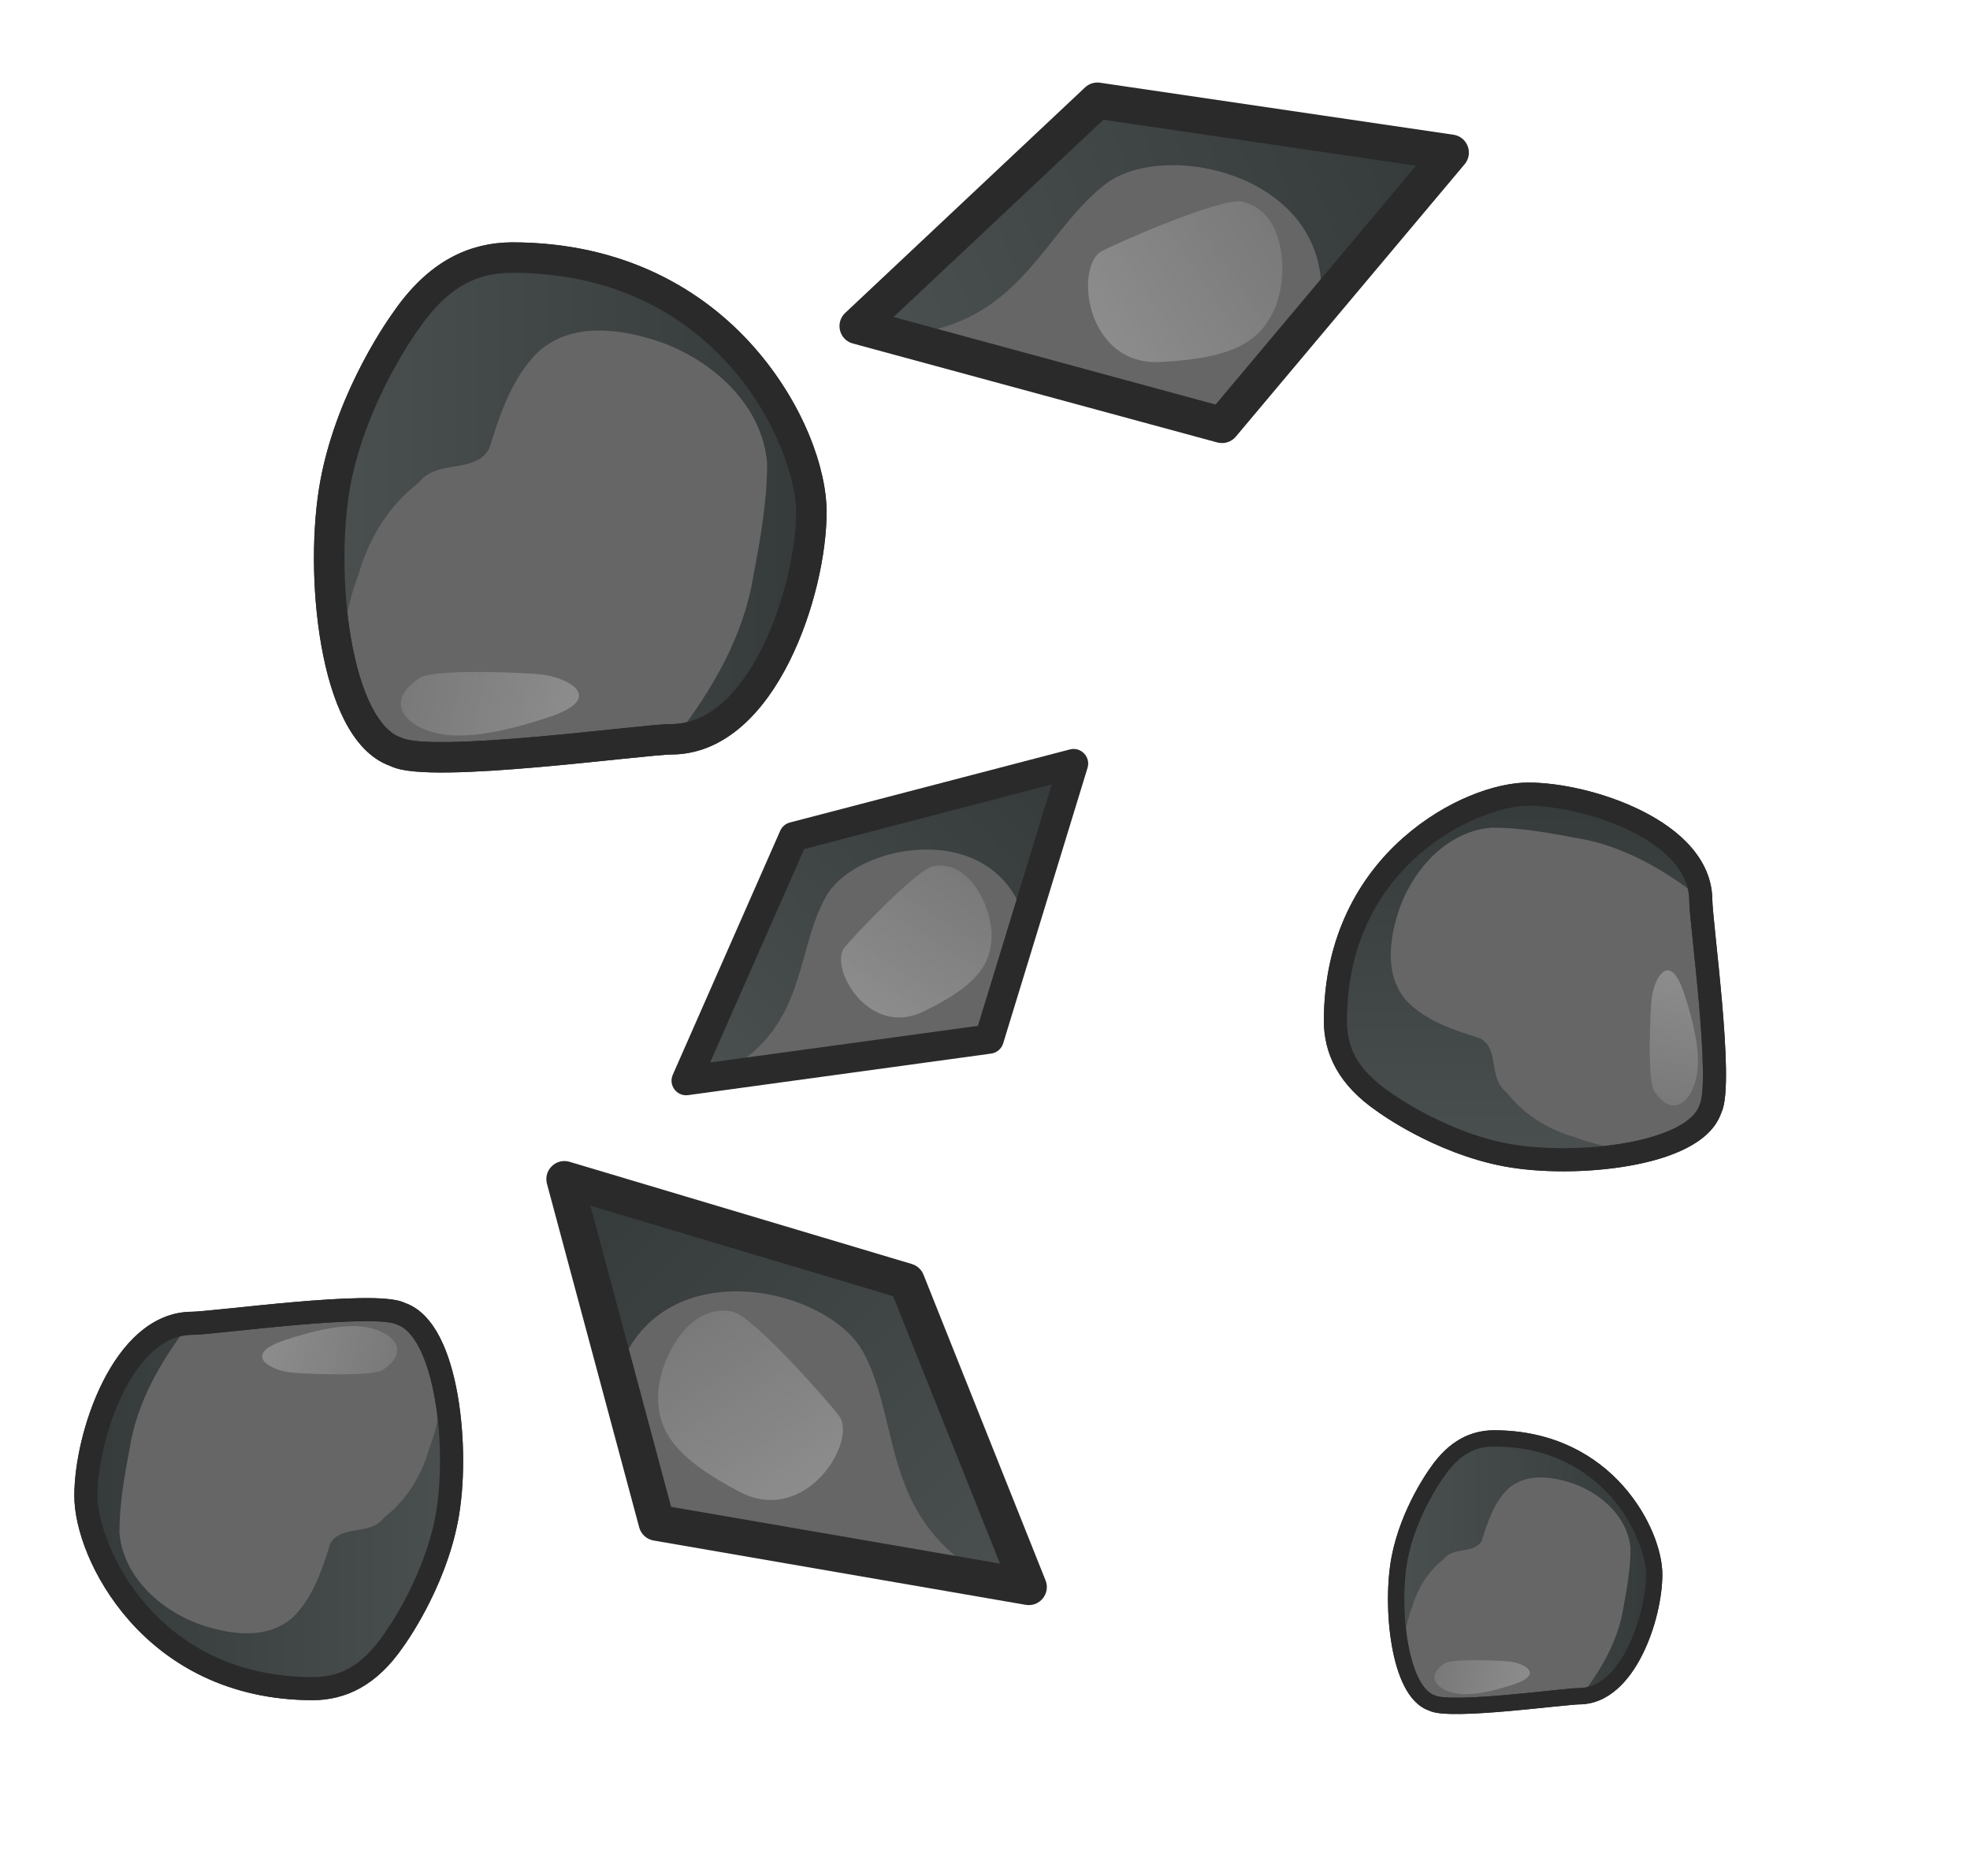
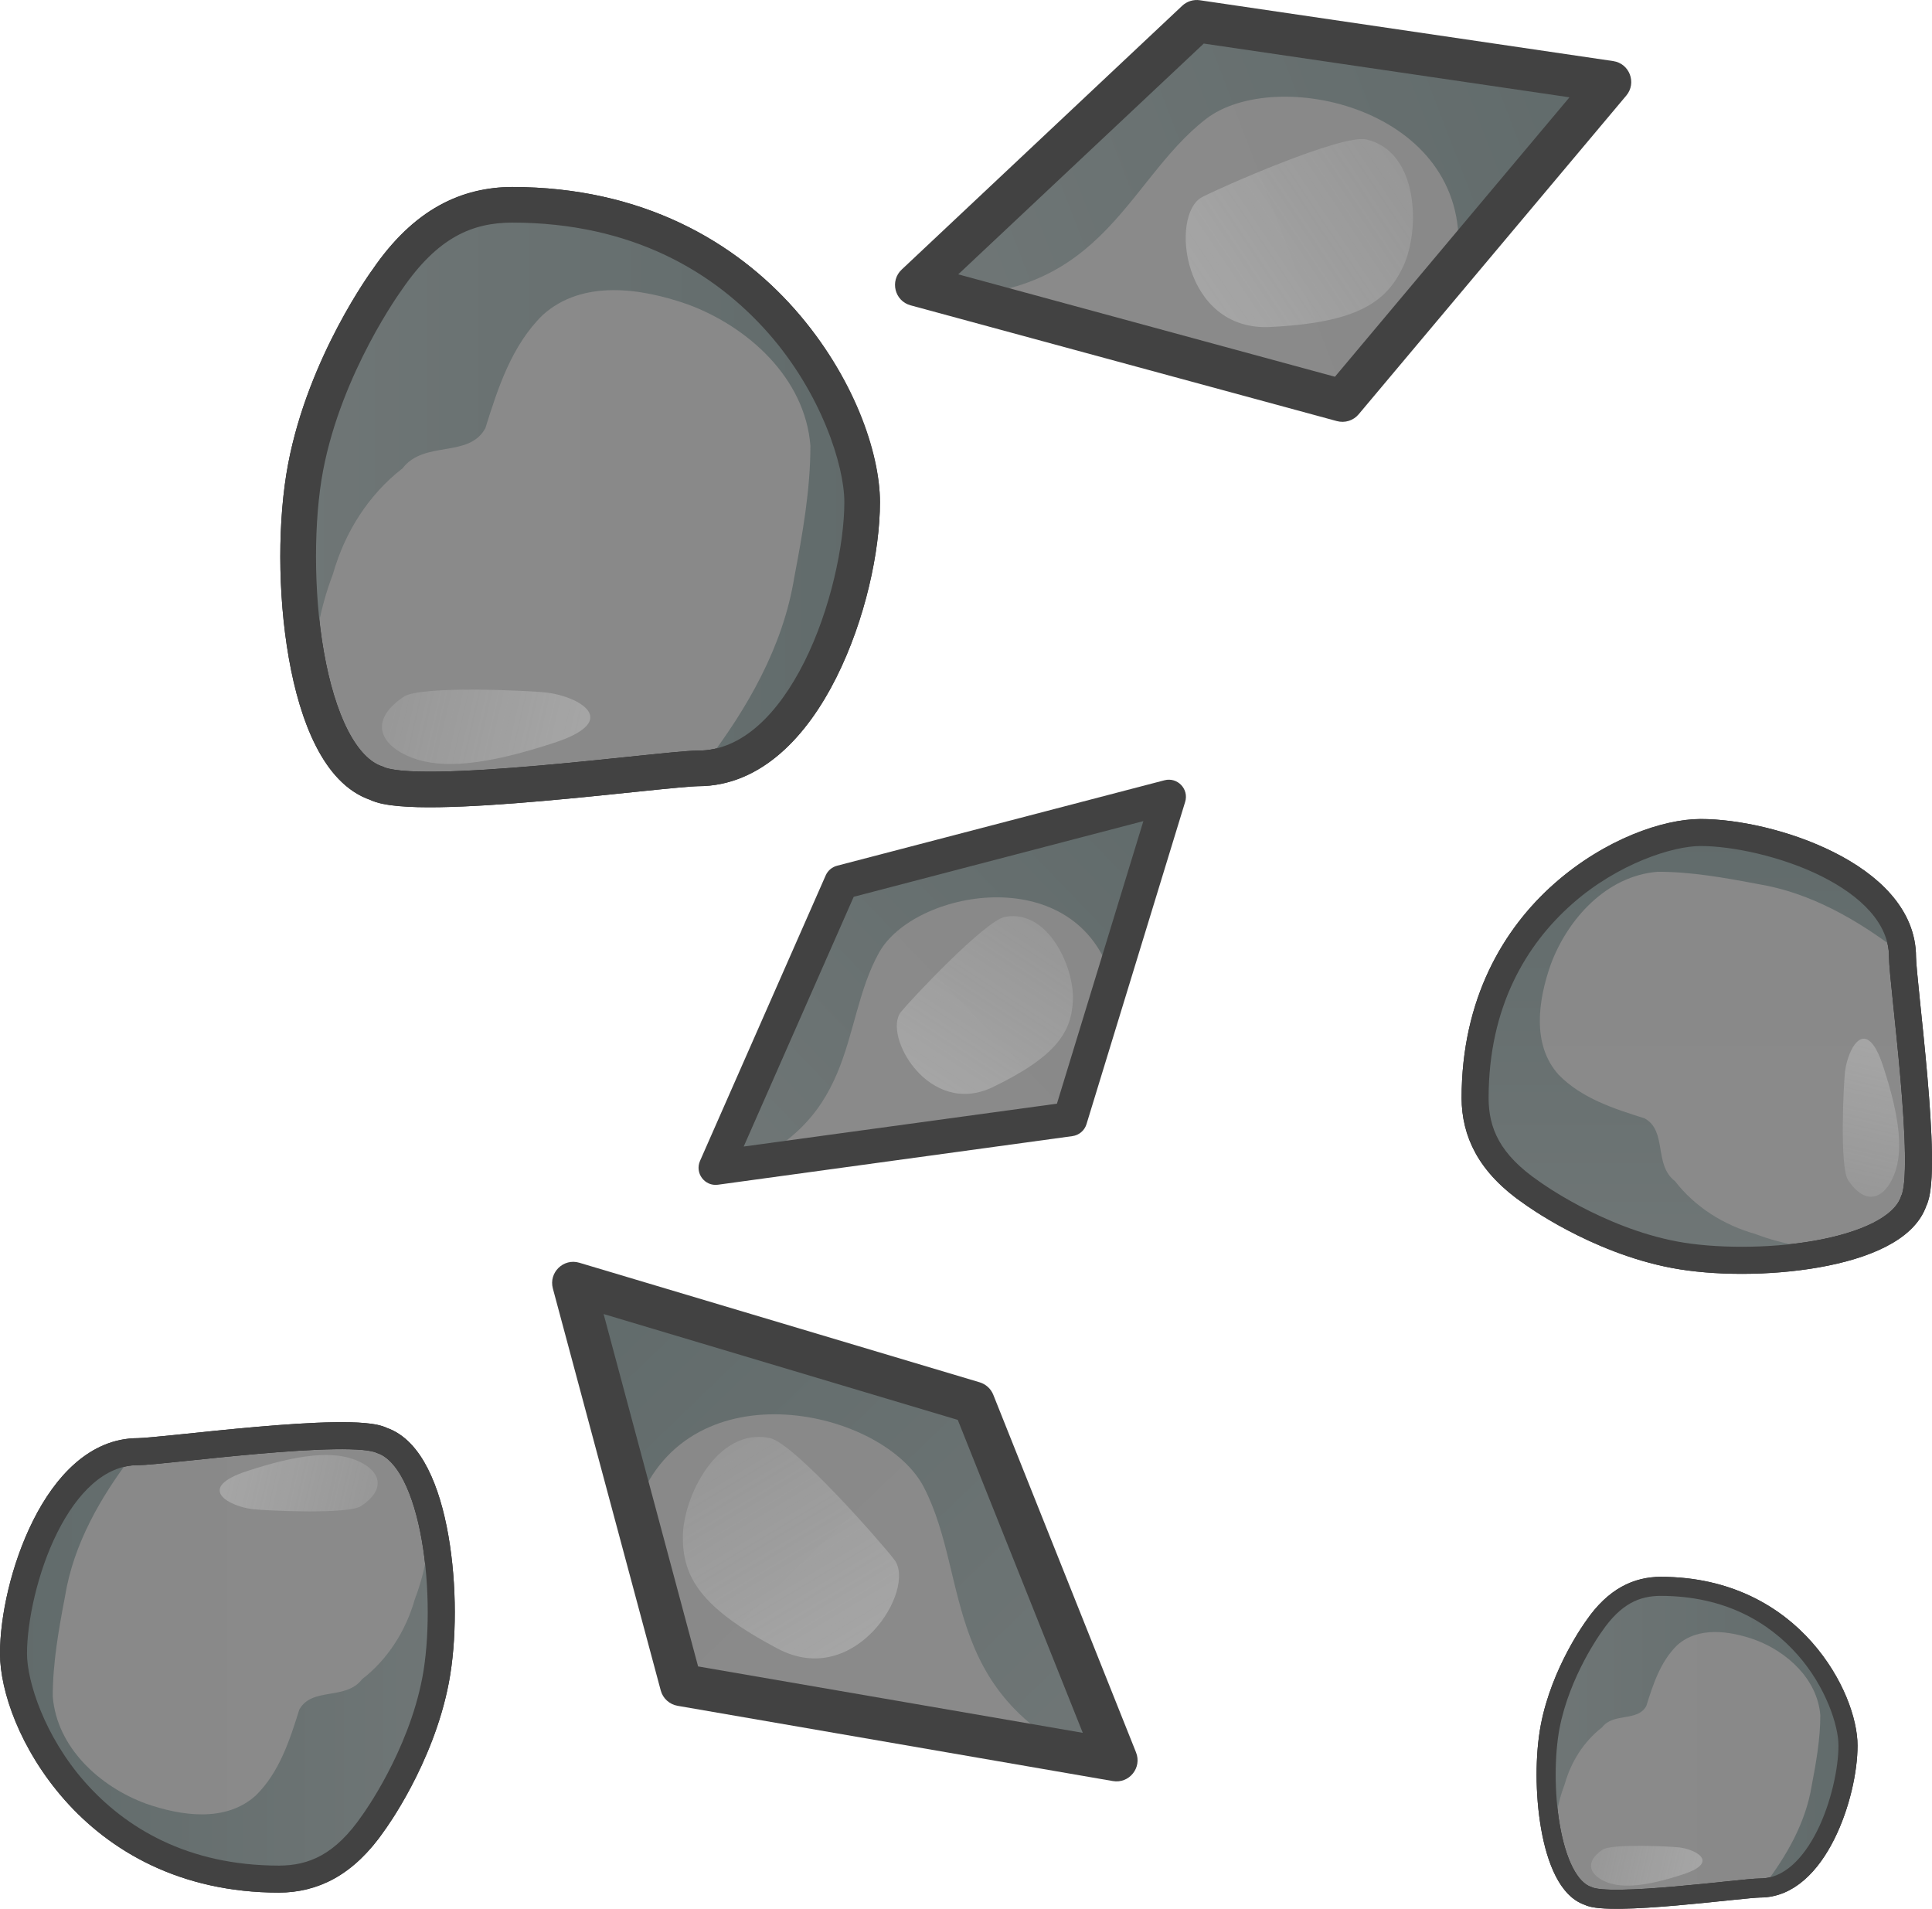
- <svg xmlns="http://www.w3.org/2000/svg" xmlns:xlink="http://www.w3.org/1999/xlink" width="54.505mm" height="51.894mm" viewBox="0 0 54.505 51.894" version="1.1" id="svg5" xml:space="preserve">
+ <svg xmlns="http://www.w3.org/2000/svg" xmlns:xlink="http://www.w3.org/1999/xlink" width="45.698mm" height="45.145mm" viewBox="0 0 45.698 45.145" version="1.1" id="svg5" xml:space="preserve">
  <defs id="defs2">
-     <linearGradient id="linearGradient18">
-       <stop style="stop-color:#666666;stop-opacity:1;" offset="0" id="stop18" />
-       <stop style="stop-color:#666666;stop-opacity:1;" offset="1" id="stop19" />
+     <linearGradient x1="204.989" y1="178.645" x2="275.011" y2="178.645" gradientUnits="userSpaceOnUse" id="linearGradient33">
+       <stop offset="0" stop-color="#666666" id="stop30" style="stop-color:#616b6b;stop-opacity:1;" />
+       <stop offset="1" stop-color="#666666" id="stop31" style="stop-color:#6f7676;stop-opacity:1;" />
+     </linearGradient>
+     <linearGradient id="linearGradient29">
+       <stop style="stop-color:#898989;stop-opacity:1;" offset="0" id="stop28" />
+       <stop style="stop-color:#8a8a8a;stop-opacity:1;" offset="1" id="stop29" />
    </linearGradient>
    <linearGradient x1="246.261" y1="140.441" x2="246.261" y2="210.475" gradientUnits="userSpaceOnUse" id="color-1">
      <stop offset="0" stop-color="#3e3e3e" id="stop1" />
      <stop offset="1" stop-color="#1a1a1a" id="stop2" />
    </linearGradient>
    <linearGradient x1="204.989" y1="178.645" x2="275.011" y2="178.645" gradientUnits="userSpaceOnUse" id="color-2">
      <stop offset="0" stop-color="#666666" id="stop3" style="stop-color:#353a3a;stop-opacity:1;" />
      <stop offset="1" stop-color="#666666" id="stop4" style="stop-color:#4a4f4f;stop-opacity:1;" />
    </linearGradient>
    <linearGradient x1="240.266" y1="148.08" x2="262.532" y2="153.164" gradientUnits="userSpaceOnUse" id="color-3">
      <stop offset="0" stop-color="#e6e6e6" id="stop5" style="stop-color:#e6e6e6;stop-opacity:0.295;" />
      <stop offset="1" stop-color="#e6e6e6" stop-opacity="0" id="stop6" style="stop-color:#e6e6e6;stop-opacity:0.154;" />
    </linearGradient>
    <linearGradient x1="251.67" y1="144.206" x2="251.67" y2="153.439" gradientUnits="userSpaceOnUse" id="color-4">
      <stop offset="0" stop-color="#e6e6e6" id="stop7" style="stop-color:#e6e6e6;stop-opacity:0;" />
      <stop offset="1" stop-color="#e6e6e6" stop-opacity="0" id="stop8" style="stop-color:#e6e6e6;stop-opacity:0;" />
    </linearGradient>
-     <linearGradient xlink:href="#linearGradient18" id="linearGradient19" x1="204.989" y1="177.333" x2="275.011" y2="177.333" gradientUnits="userSpaceOnUse" />
-     <linearGradient xlink:href="#linearGradient18" id="linearGradient4" gradientUnits="userSpaceOnUse" x1="204.989" y1="177.333" x2="275.011" y2="177.333" />
-     <linearGradient xlink:href="#color-2" id="linearGradient5" gradientUnits="userSpaceOnUse" x1="204.989" y1="178.645" x2="275.011" y2="178.645" />
+     <linearGradient xlink:href="#linearGradient29" id="linearGradient4" gradientUnits="userSpaceOnUse" x1="204.989" y1="177.333" x2="275.011" y2="177.333" />
+     <linearGradient xlink:href="#linearGradient33" id="linearGradient5" gradientUnits="userSpaceOnUse" x1="204.989" y1="178.645" x2="275.011" y2="178.645" />
    <linearGradient xlink:href="#color-3" id="linearGradient6" gradientUnits="userSpaceOnUse" x1="240.266" y1="148.08" x2="262.532" y2="153.164" />
-     <linearGradient xlink:href="#linearGradient18" id="linearGradient9" gradientUnits="userSpaceOnUse" x1="204.989" y1="177.333" x2="275.011" y2="177.333" />
-     <linearGradient xlink:href="#color-2" id="linearGradient10" gradientUnits="userSpaceOnUse" x1="204.989" y1="178.645" x2="275.011" y2="178.645" />
+     <linearGradient xlink:href="#linearGradient33" id="linearGradient10" gradientUnits="userSpaceOnUse" x1="204.989" y1="178.645" x2="275.011" y2="178.645" />
    <linearGradient xlink:href="#color-3" id="linearGradient11" gradientUnits="userSpaceOnUse" x1="240.266" y1="148.08" x2="262.532" y2="153.164" />
-     <linearGradient xlink:href="#linearGradient18" id="linearGradient14" gradientUnits="userSpaceOnUse" x1="204.989" y1="177.333" x2="275.011" y2="177.333" />
-     <linearGradient xlink:href="#color-2" id="linearGradient15" gradientUnits="userSpaceOnUse" x1="204.989" y1="178.645" x2="275.011" y2="178.645" />
+     <linearGradient xlink:href="#linearGradient33" id="linearGradient15" gradientUnits="userSpaceOnUse" x1="204.989" y1="178.645" x2="275.011" y2="178.645" />
    <linearGradient xlink:href="#color-3" id="linearGradient16" gradientUnits="userSpaceOnUse" x1="240.266" y1="148.08" x2="262.532" y2="153.164" />
-     <linearGradient xlink:href="#color-3-7" id="linearGradient16-2" gradientUnits="userSpaceOnUse" x1="240.266" y1="148.08" x2="262.532" y2="153.164" gradientTransform="matrix(-0.1302719,0,0,-0.1302719,72.28235,54.91122)" />
+     <linearGradient xlink:href="#color-3" id="linearGradient16-2" gradientUnits="userSpaceOnUse" x1="240.266" y1="148.08" x2="262.532" y2="153.164" gradientTransform="matrix(-0.1302719,0,0,-0.1302719,72.28235,54.91122)" />
    <linearGradient x1="240.266" y1="148.08" x2="262.532" y2="153.164" gradientUnits="userSpaceOnUse" id="color-3-7">
      <stop offset="0" stop-color="#e6e6e6" id="stop5-9" style="stop-color:#e6e6e6;stop-opacity:0.295;" />
      <stop offset="1" stop-color="#e6e6e6" stop-opacity="0" id="stop6-5" style="stop-color:#e6e6e6;stop-opacity:0.154;" />
    </linearGradient>
-     <linearGradient xlink:href="#linearGradient18" id="linearGradient25" x1="34.857" y1="35.465" x2="44.462" y2="35.465" gradientUnits="userSpaceOnUse" />
-     <linearGradient xlink:href="#color-2" id="linearGradient27" x1="35.018" y1="34.846" x2="44.285" y2="34.846" gradientUnits="userSpaceOnUse" />
-     <linearGradient xlink:href="#linearGradient18" id="linearGradient30" gradientUnits="userSpaceOnUse" x1="34.857" y1="35.465" x2="44.462" y2="35.465" />
+     <linearGradient xlink:href="#linearGradient29" id="linearGradient25" x1="34.857" y1="35.465" x2="44.462" y2="35.465" gradientUnits="userSpaceOnUse" />
+     <linearGradient xlink:href="#linearGradient33" id="linearGradient27" x1="35.018" y1="34.846" x2="44.285" y2="34.846" gradientUnits="userSpaceOnUse" />
    <linearGradient xlink:href="#color-3-7" id="linearGradient31" gradientUnits="userSpaceOnUse" gradientTransform="matrix(-0.1302719,0,0,-0.1302719,72.28235,54.91122)" x1="240.266" y1="148.08" x2="262.532" y2="153.164" />
-     <linearGradient xlink:href="#color-2" id="linearGradient32" gradientUnits="userSpaceOnUse" x1="35.018" y1="34.846" x2="44.285" y2="34.846" />
-     <linearGradient xlink:href="#linearGradient18" id="linearGradient35" gradientUnits="userSpaceOnUse" x1="34.857" y1="35.465" x2="44.462" y2="35.465" />
+     <linearGradient xlink:href="#linearGradient33" id="linearGradient32" gradientUnits="userSpaceOnUse" x1="35.018" y1="34.846" x2="44.285" y2="34.846" />
+     <linearGradient xlink:href="#linearGradient29" id="linearGradient35" gradientUnits="userSpaceOnUse" x1="34.857" y1="35.465" x2="44.462" y2="35.465" />
    <linearGradient xlink:href="#color-3-7" id="linearGradient36" gradientUnits="userSpaceOnUse" gradientTransform="matrix(-0.1302719,0,0,-0.1302719,72.28235,54.91122)" x1="240.266" y1="148.08" x2="262.532" y2="153.164" />
-     <linearGradient xlink:href="#color-2" id="linearGradient37" gradientUnits="userSpaceOnUse" x1="35.018" y1="34.846" x2="44.285" y2="34.846" />
+     <linearGradient xlink:href="#linearGradient33" id="linearGradient37" gradientUnits="userSpaceOnUse" x1="35.018" y1="34.846" x2="44.285" y2="34.846" />
+     <linearGradient xlink:href="#linearGradient29" id="linearGradient14" x1="202.779" y1="177.333" x2="277.23" y2="177.333" gradientUnits="userSpaceOnUse" />
+     <linearGradient xlink:href="#linearGradient29" id="linearGradient17" x1="202.779" y1="177.333" x2="277.23" y2="177.333" gradientUnits="userSpaceOnUse" />
+     <linearGradient xlink:href="#linearGradient29" id="linearGradient19" x1="202.779" y1="177.333" x2="277.23" y2="177.333" gradientUnits="userSpaceOnUse" />
+     <linearGradient xlink:href="#linearGradient29" id="linearGradient20" x1="34.857" y1="35.465" x2="44.462" y2="35.465" gradientUnits="userSpaceOnUse" />
+     <linearGradient xlink:href="#linearGradient33" id="linearGradient38" gradientUnits="userSpaceOnUse" x1="204.989" y1="178.645" x2="275.011" y2="178.645" />
+     <linearGradient xlink:href="#color-3" id="linearGradient39" gradientUnits="userSpaceOnUse" x1="240.266" y1="148.08" x2="262.532" y2="153.164" />
  </defs>
-   <g id="layer1" transform="matrix(1.774286,0,0,1.774286,-45.65294,-32.64687)">
+   <g id="layer1" transform="matrix(1.774286,0,0,1.774286,-47.70936,-34.93033)">
    <g stroke="none" stroke-width="0" stroke-miterlimit="10" id="g15-2" style="stroke:#2a2a2a;stroke-opacity:1" transform="matrix(0.08144149,0,0,0.08144149,10.37468,27.33742)">
      <path style="baseline-shift:baseline;display:inline;overflow:visible;opacity:1;fill:url(#linearGradient19);stroke:#2a2a2a;stroke-width:4.419;stroke-dasharray:none;stroke-opacity:1;enable-background:accumulate;stop-color:#000000;stop-opacity:1" d="m 248.463,213.623 c -31.234,-0.004 -43.474,-26.176 -43.474,-36.906 0,-11.366 7.035,-33.059 20.376,-33.059 3.996,0 34.971,-4.332 39.92,-1.843 9.047,3.017 11.24,26.366 8.8,39.216 -2.44,12.849 -10.131,23.299 -10.131,23.299 -4.79,7.022 -10.035,9.27 -15.491,9.293 z" id="path10-1" />
-       <path d="m 248.463,213.623 c -15.426,0.425 -30.947,-7.846 -38.514,-21.425 -4.238,-6.877 -6.099,-15.343 -4.104,-23.267 1.615,-8.307 4.975,-16.8 11.558,-22.405 1.618,-1.429 6.686,-3.714 7.061,-2.283 -5.208,6.833 -9.642,14.505 -11.042,23.096 -1.026,5.403 -2.016,10.898 -2.007,16.403 0.67,8.368 7.717,14.741 15.204,17.511 5.748,2.016 13.075,3.151 18.019,-1.305 3.856,-3.768 5.563,-9.054 7.13,-14.056 2.041,-3.763 7.606,-1.471 10.273,-4.979 4.247,-3.286 7.187,-7.969 8.643,-13.112 1.769,-4.633 2.609,-9.563 2.324,-14.525 3.768,15.043 2.524,31.735 -5.488,45.237 -3.631,8.641 -8.968,15.321 -19.057,15.11 z" fill="url(#color-2)" id="path11-6" style="fill:url(#color-2);stroke:none;stroke-width:2.2;stroke-dasharray:none;stroke-opacity:1" />
-       <path d="m 243.208,146.844 c 8.567,-2.818 13.979,-3.283 17.7,-1.849 3.721,1.433 5.563,4.468 0.998,7.56 -2.106,1.426 -15.8,0.757 -17.813,0.512 -3.736,-0.454 -9.452,-3.405 -0.885,-6.223 z" fill="url(#color-3)" id="path14-8" style="fill:url(#color-3);stroke:#2a2a2a;stroke-opacity:1" />
-       <path style="baseline-shift:baseline;display:inline;overflow:visible;opacity:1;vector-effect:none;fill:#2a2a2a;stroke:none;stroke-opacity:1;enable-background:accumulate;stop-color:#000000;stop-opacity:1" d="m 257.488,138.844 c -3.759,0.058 -8.256,0.37 -12.713,0.758 -4.457,0.388 -8.872,0.854 -12.412,1.221 -3.54,0.367 -6.398,0.627 -6.998,0.627 -7.868,0 -13.556,6.276 -17.166,13.486 -3.61,7.21 -5.42,15.642 -5.42,21.781 0,6.205 3.26,15.652 10.578,23.938 7.318,8.285 18.871,15.176 35.105,15.178 h 0.004 0.006 c 6.047,-0.026 12.195,-2.793 17.279,-10.225 0.035,-0.048 7.952,-10.724 10.504,-24.164 1.288,-6.785 1.339,-15.972 -0.088,-24.09 -0.713,-4.059 -1.791,-7.843 -3.381,-10.951 -1.55,-3.029 -3.66,-5.512 -6.586,-6.578 -1.125,-0.549 -2.269,-0.718 -3.691,-0.846 -1.451,-0.131 -3.142,-0.164 -5.021,-0.135 z m 0.066,4.418 c 1.783,-0.027 3.353,0.011 4.559,0.119 1.206,0.109 2.089,0.363 2.18,0.408 l 0.141,0.072 0.152,0.049 c 1.476,0.492 2.977,1.984 4.266,4.504 1.289,2.52 2.304,5.943 2.965,9.705 1.322,7.523 1.249,16.435 0.098,22.5 -2.322,12.229 -9.74,22.4 -9.74,22.4 l -0.023,0.031 -0.021,0.033 c -4.488,6.579 -8.814,8.307 -13.666,8.33 -15,-0.002 -25.184,-6.201 -31.795,-13.686 -6.611,-7.485 -9.471,-16.487 -9.471,-21.012 0,-5.227 1.71,-13.325 4.953,-19.803 3.243,-6.478 7.742,-11.047 13.215,-11.047 1.398,0 3.909,-0.281 7.455,-0.648 3.546,-0.368 7.933,-0.831 12.338,-1.215 4.404,-0.384 8.831,-0.688 12.396,-0.742 z" id="path5-5" />
+       <path d="m 248.463,213.623 c -15.426,0.425 -30.947,-7.846 -38.514,-21.425 -4.238,-6.877 -6.099,-15.343 -4.104,-23.267 1.615,-8.307 4.975,-16.8 11.558,-22.405 1.618,-1.429 6.686,-3.714 7.061,-2.283 -5.208,6.833 -9.642,14.505 -11.042,23.096 -1.026,5.403 -2.016,10.898 -2.007,16.403 0.67,8.368 7.717,14.741 15.204,17.511 5.748,2.016 13.075,3.151 18.019,-1.305 3.856,-3.768 5.563,-9.054 7.13,-14.056 2.041,-3.763 7.606,-1.471 10.273,-4.979 4.247,-3.286 7.187,-7.969 8.643,-13.112 1.769,-4.633 2.609,-9.563 2.324,-14.525 3.768,15.043 2.524,31.735 -5.488,45.237 -3.631,8.641 -8.968,15.321 -19.057,15.11 z" fill="url(#color-2)" id="path11-6" style="fill:url(#linearGradient38);stroke:none;stroke-width:2.2;stroke-dasharray:none;stroke-opacity:1" />
+       <path d="m 243.208,146.844 c 8.567,-2.818 13.979,-3.283 17.7,-1.849 3.721,1.433 5.563,4.468 0.998,7.56 -2.106,1.426 -15.8,0.757 -17.813,0.512 -3.736,-0.454 -9.452,-3.405 -0.885,-6.223 z" fill="url(#color-3)" id="path14-8" style="fill:url(#linearGradient39);stroke:#2a2a2a;stroke-opacity:1" />
+       <path style="baseline-shift:baseline;display:inline;overflow:visible;opacity:1;vector-effect:none;fill:#424242;fill-opacity:1;stroke:none;stroke-opacity:1;enable-background:accumulate;stop-color:#000000;stop-opacity:1" d="m 257.488,138.844 c -3.759,0.058 -8.256,0.37 -12.713,0.758 -4.457,0.388 -8.872,0.854 -12.412,1.221 -3.54,0.367 -6.398,0.627 -6.998,0.627 -7.868,0 -13.556,6.276 -17.166,13.486 -3.61,7.21 -5.42,15.642 -5.42,21.781 0,6.205 3.26,15.652 10.578,23.938 7.318,8.285 18.871,15.176 35.105,15.178 h 0.004 0.006 c 6.047,-0.026 12.195,-2.793 17.279,-10.225 0.035,-0.048 7.952,-10.724 10.504,-24.164 1.288,-6.785 1.339,-15.972 -0.088,-24.09 -0.713,-4.059 -1.791,-7.843 -3.381,-10.951 -1.55,-3.029 -3.66,-5.512 -6.586,-6.578 -1.125,-0.549 -2.269,-0.718 -3.691,-0.846 -1.451,-0.131 -3.142,-0.164 -5.021,-0.135 z m 0.066,4.418 c 1.783,-0.027 3.353,0.011 4.559,0.119 1.206,0.109 2.089,0.363 2.18,0.408 l 0.141,0.072 0.152,0.049 c 1.476,0.492 2.977,1.984 4.266,4.504 1.289,2.52 2.304,5.943 2.965,9.705 1.322,7.523 1.249,16.435 0.098,22.5 -2.322,12.229 -9.74,22.4 -9.74,22.4 l -0.023,0.031 -0.021,0.033 c -4.488,6.579 -8.814,8.307 -13.666,8.33 -15,-0.002 -25.184,-6.201 -31.795,-13.686 -6.611,-7.485 -9.471,-16.487 -9.471,-21.012 0,-5.227 1.71,-13.325 4.953,-19.803 3.243,-6.478 7.742,-11.047 13.215,-11.047 1.398,0 3.909,-0.281 7.455,-0.648 3.546,-0.368 7.933,-0.831 12.338,-1.215 4.404,-0.384 8.831,-0.688 12.396,-0.742 z" id="path5-5" />
    </g>
    <g stroke="none" stroke-width="0" stroke-miterlimit="10" id="g4" style="stroke:#2a2a2a;stroke-opacity:1" transform="matrix(0,0.08144149,-0.08144149,0,63.95185,14.08963)">
      <path style="baseline-shift:baseline;display:inline;overflow:visible;opacity:1;fill:url(#linearGradient4);stroke:#2a2a2a;stroke-width:4.419;stroke-dasharray:none;stroke-opacity:1;enable-background:accumulate;stop-color:#000000;stop-opacity:1" d="m 248.463,213.623 c -31.234,-0.004 -43.474,-26.176 -43.474,-36.906 0,-11.366 7.035,-33.059 20.376,-33.059 3.996,0 34.971,-4.332 39.92,-1.843 9.047,3.017 11.24,26.366 8.8,39.216 -2.44,12.849 -10.131,23.299 -10.131,23.299 -4.79,7.022 -10.035,9.27 -15.491,9.293 z" id="path1" />
      <path d="m 248.463,213.623 c -15.426,0.425 -30.947,-7.846 -38.514,-21.425 -4.238,-6.877 -6.099,-15.343 -4.104,-23.267 1.615,-8.307 4.975,-16.8 11.558,-22.405 1.618,-1.429 6.686,-3.714 7.061,-2.283 -5.208,6.833 -9.642,14.505 -11.042,23.096 -1.026,5.403 -2.016,10.898 -2.007,16.403 0.67,8.368 7.717,14.741 15.204,17.511 5.748,2.016 13.075,3.151 18.019,-1.305 3.856,-3.768 5.563,-9.054 7.13,-14.056 2.041,-3.763 7.606,-1.471 10.273,-4.979 4.247,-3.286 7.187,-7.969 8.643,-13.112 1.769,-4.633 2.609,-9.563 2.324,-14.525 3.768,15.043 2.524,31.735 -5.488,45.237 -3.631,8.641 -8.968,15.321 -19.057,15.11 z" fill="url(#color-2)" id="path2" style="fill:url(#linearGradient5);stroke:none;stroke-width:2.2;stroke-dasharray:none;stroke-opacity:1" />
      <path d="m 243.208,146.844 c 8.567,-2.818 13.979,-3.283 17.7,-1.849 3.721,1.433 5.563,4.468 0.998,7.56 -2.106,1.426 -15.8,0.757 -17.813,0.512 -3.736,-0.454 -9.452,-3.405 -0.885,-6.223 z" fill="url(#color-3)" id="path3" style="fill:url(#linearGradient6);stroke:#2a2a2a;stroke-opacity:1" />
-       <path style="baseline-shift:baseline;display:inline;overflow:visible;opacity:1;vector-effect:none;fill:#2a2a2a;stroke:none;stroke-opacity:1;enable-background:accumulate;stop-color:#000000;stop-opacity:1" d="m 257.488,138.844 c -3.759,0.058 -8.256,0.37 -12.713,0.758 -4.457,0.388 -8.872,0.854 -12.412,1.221 -3.54,0.367 -6.398,0.627 -6.998,0.627 -7.868,0 -13.556,6.276 -17.166,13.486 -3.61,7.21 -5.42,15.642 -5.42,21.781 0,6.205 3.26,15.652 10.578,23.938 7.318,8.285 18.871,15.176 35.105,15.178 h 0.004 0.006 c 6.047,-0.026 12.195,-2.793 17.279,-10.225 0.035,-0.048 7.952,-10.724 10.504,-24.164 1.288,-6.785 1.339,-15.972 -0.088,-24.09 -0.713,-4.059 -1.791,-7.843 -3.381,-10.951 -1.55,-3.029 -3.66,-5.512 -6.586,-6.578 -1.125,-0.549 -2.269,-0.718 -3.691,-0.846 -1.451,-0.131 -3.142,-0.164 -5.021,-0.135 z m 0.066,4.418 c 1.783,-0.027 3.353,0.011 4.559,0.119 1.206,0.109 2.089,0.363 2.18,0.408 l 0.141,0.072 0.152,0.049 c 1.476,0.492 2.977,1.984 4.266,4.504 1.289,2.52 2.304,5.943 2.965,9.705 1.322,7.523 1.249,16.435 0.098,22.5 -2.322,12.229 -9.74,22.4 -9.74,22.4 l -0.023,0.031 -0.021,0.033 c -4.488,6.579 -8.814,8.307 -13.666,8.33 -15,-0.002 -25.184,-6.201 -31.795,-13.686 -6.611,-7.485 -9.471,-16.487 -9.471,-21.012 0,-5.227 1.71,-13.325 4.953,-19.803 3.243,-6.478 7.742,-11.047 13.215,-11.047 1.398,0 3.909,-0.281 7.455,-0.648 3.546,-0.368 7.933,-0.831 12.338,-1.215 4.404,-0.384 8.831,-0.688 12.396,-0.742 z" id="path4" />
+       <path style="baseline-shift:baseline;display:inline;overflow:visible;opacity:1;vector-effect:none;fill:#424242;fill-opacity:1;stroke:none;stroke-opacity:1;enable-background:accumulate;stop-color:#000000;stop-opacity:1" d="m 257.488,138.844 c -3.759,0.058 -8.256,0.37 -12.713,0.758 -4.457,0.388 -8.872,0.854 -12.412,1.221 -3.54,0.367 -6.398,0.627 -6.998,0.627 -7.868,0 -13.556,6.276 -17.166,13.486 -3.61,7.21 -5.42,15.642 -5.42,21.781 0,6.205 3.26,15.652 10.578,23.938 7.318,8.285 18.871,15.176 35.105,15.178 h 0.004 0.006 c 6.047,-0.026 12.195,-2.793 17.279,-10.225 0.035,-0.048 7.952,-10.724 10.504,-24.164 1.288,-6.785 1.339,-15.972 -0.088,-24.09 -0.713,-4.059 -1.791,-7.843 -3.381,-10.951 -1.55,-3.029 -3.66,-5.512 -6.586,-6.578 -1.125,-0.549 -2.269,-0.718 -3.691,-0.846 -1.451,-0.131 -3.142,-0.164 -5.021,-0.135 z m 0.066,4.418 c 1.783,-0.027 3.353,0.011 4.559,0.119 1.206,0.109 2.089,0.363 2.18,0.408 l 0.141,0.072 0.152,0.049 c 1.476,0.492 2.977,1.984 4.266,4.504 1.289,2.52 2.304,5.943 2.965,9.705 1.322,7.523 1.249,16.435 0.098,22.5 -2.322,12.229 -9.74,22.4 -9.74,22.4 l -0.023,0.031 -0.021,0.033 c -4.488,6.579 -8.814,8.307 -13.666,8.33 -15,-0.002 -25.184,-6.201 -31.795,-13.686 -6.611,-7.485 -9.471,-16.487 -9.471,-21.012 0,-5.227 1.71,-13.325 4.953,-19.803 3.243,-6.478 7.742,-11.047 13.215,-11.047 1.398,0 3.909,-0.281 7.455,-0.648 3.546,-0.368 7.933,-0.831 12.338,-1.215 4.404,-0.384 8.831,-0.688 12.396,-0.742 z" id="path4" />
    </g>
    <g stroke="none" stroke-width="0" stroke-miterlimit="10" id="g9" style="stroke:#2a2a2a;stroke-opacity:1" transform="matrix(-0.05747253,0,0,-0.05747253,63.30663,53.11015)">
-       <path style="baseline-shift:baseline;display:inline;overflow:visible;opacity:1;fill:url(#linearGradient9);stroke:#2a2a2a;stroke-width:4.419;stroke-dasharray:none;stroke-opacity:1;enable-background:accumulate;stop-color:#000000;stop-opacity:1" d="m 248.463,213.623 c -31.234,-0.004 -43.474,-26.176 -43.474,-36.906 0,-11.366 7.035,-33.059 20.376,-33.059 3.996,0 34.971,-4.332 39.92,-1.843 9.047,3.017 11.24,26.366 8.8,39.216 -2.44,12.849 -10.131,23.299 -10.131,23.299 -4.79,7.022 -10.035,9.27 -15.491,9.293 z" id="path6" />
+       <path style="baseline-shift:baseline;display:inline;overflow:visible;opacity:1;fill:url(#linearGradient17);stroke:#2a2a2a;stroke-width:4.419;stroke-dasharray:none;stroke-opacity:1;enable-background:accumulate;stop-color:#000000;stop-opacity:1" d="m 248.463,213.623 c -31.234,-0.004 -43.474,-26.176 -43.474,-36.906 0,-11.366 7.035,-33.059 20.376,-33.059 3.996,0 34.971,-4.332 39.92,-1.843 9.047,3.017 11.24,26.366 8.8,39.216 -2.44,12.849 -10.131,23.299 -10.131,23.299 -4.79,7.022 -10.035,9.27 -15.491,9.293 z" id="path6" />
      <path d="m 248.463,213.623 c -15.426,0.425 -30.947,-7.846 -38.514,-21.425 -4.238,-6.877 -6.099,-15.343 -4.104,-23.267 1.615,-8.307 4.975,-16.8 11.558,-22.405 1.618,-1.429 6.686,-3.714 7.061,-2.283 -5.208,6.833 -9.642,14.505 -11.042,23.096 -1.026,5.403 -2.016,10.898 -2.007,16.403 0.67,8.368 7.717,14.741 15.204,17.511 5.748,2.016 13.075,3.151 18.019,-1.305 3.856,-3.768 5.563,-9.054 7.13,-14.056 2.041,-3.763 7.606,-1.471 10.273,-4.979 4.247,-3.286 7.187,-7.969 8.643,-13.112 1.769,-4.633 2.609,-9.563 2.324,-14.525 3.768,15.043 2.524,31.735 -5.488,45.237 -3.631,8.641 -8.968,15.321 -19.057,15.11 z" fill="url(#color-2)" id="path7" style="fill:url(#linearGradient10);stroke:none;stroke-width:2.2;stroke-dasharray:none;stroke-opacity:1" />
      <path d="m 243.208,146.844 c 8.567,-2.818 13.979,-3.283 17.7,-1.849 3.721,1.433 5.563,4.468 0.998,7.56 -2.106,1.426 -15.8,0.757 -17.813,0.512 -3.736,-0.454 -9.452,-3.405 -0.885,-6.223 z" fill="url(#color-3)" id="path8" style="fill:url(#linearGradient11);stroke:#2a2a2a;stroke-opacity:1" />
-       <path style="baseline-shift:baseline;display:inline;overflow:visible;opacity:1;vector-effect:none;fill:#2a2a2a;stroke:none;stroke-opacity:1;enable-background:accumulate;stop-color:#000000;stop-opacity:1" d="m 257.488,138.844 c -3.759,0.058 -8.256,0.37 -12.713,0.758 -4.457,0.388 -8.872,0.854 -12.412,1.221 -3.54,0.367 -6.398,0.627 -6.998,0.627 -7.868,0 -13.556,6.276 -17.166,13.486 -3.61,7.21 -5.42,15.642 -5.42,21.781 0,6.205 3.26,15.652 10.578,23.938 7.318,8.285 18.871,15.176 35.105,15.178 h 0.004 0.006 c 6.047,-0.026 12.195,-2.793 17.279,-10.225 0.035,-0.048 7.952,-10.724 10.504,-24.164 1.288,-6.785 1.339,-15.972 -0.088,-24.09 -0.713,-4.059 -1.791,-7.843 -3.381,-10.951 -1.55,-3.029 -3.66,-5.512 -6.586,-6.578 -1.125,-0.549 -2.269,-0.718 -3.691,-0.846 -1.451,-0.131 -3.142,-0.164 -5.021,-0.135 z m 0.066,4.418 c 1.783,-0.027 3.353,0.011 4.559,0.119 1.206,0.109 2.089,0.363 2.18,0.408 l 0.141,0.072 0.152,0.049 c 1.476,0.492 2.977,1.984 4.266,4.504 1.289,2.52 2.304,5.943 2.965,9.705 1.322,7.523 1.249,16.435 0.098,22.5 -2.322,12.229 -9.74,22.4 -9.74,22.4 l -0.023,0.031 -0.021,0.033 c -4.488,6.579 -8.814,8.307 -13.666,8.33 -15,-0.002 -25.184,-6.201 -31.795,-13.686 -6.611,-7.485 -9.471,-16.487 -9.471,-21.012 0,-5.227 1.71,-13.325 4.953,-19.803 3.243,-6.478 7.742,-11.047 13.215,-11.047 1.398,0 3.909,-0.281 7.455,-0.648 3.546,-0.368 7.933,-0.831 12.338,-1.215 4.404,-0.384 8.831,-0.688 12.396,-0.742 z" id="path9" />
+       <path style="baseline-shift:baseline;display:inline;overflow:visible;opacity:1;vector-effect:none;fill:#424242;fill-opacity:1;stroke:none;stroke-opacity:1;enable-background:accumulate;stop-color:#000000;stop-opacity:1" d="m 257.488,138.844 c -3.759,0.058 -8.256,0.37 -12.713,0.758 -4.457,0.388 -8.872,0.854 -12.412,1.221 -3.54,0.367 -6.398,0.627 -6.998,0.627 -7.868,0 -13.556,6.276 -17.166,13.486 -3.61,7.21 -5.42,15.642 -5.42,21.781 0,6.205 3.26,15.652 10.578,23.938 7.318,8.285 18.871,15.176 35.105,15.178 h 0.004 0.006 c 6.047,-0.026 12.195,-2.793 17.279,-10.225 0.035,-0.048 7.952,-10.724 10.504,-24.164 1.288,-6.785 1.339,-15.972 -0.088,-24.09 -0.713,-4.059 -1.791,-7.843 -3.381,-10.951 -1.55,-3.029 -3.66,-5.512 -6.586,-6.578 -1.125,-0.549 -2.269,-0.718 -3.691,-0.846 -1.451,-0.131 -3.142,-0.164 -5.021,-0.135 z m 0.066,4.418 c 1.783,-0.027 3.353,0.011 4.559,0.119 1.206,0.109 2.089,0.363 2.18,0.408 l 0.141,0.072 0.152,0.049 c 1.476,0.492 2.977,1.984 4.266,4.504 1.289,2.52 2.304,5.943 2.965,9.705 1.322,7.523 1.249,16.435 0.098,22.5 -2.322,12.229 -9.74,22.4 -9.74,22.4 l -0.023,0.031 -0.021,0.033 c -4.488,6.579 -8.814,8.307 -13.666,8.33 -15,-0.002 -25.184,-6.201 -31.795,-13.686 -6.611,-7.485 -9.471,-16.487 -9.471,-21.012 0,-5.227 1.71,-13.325 4.953,-19.803 3.243,-6.478 7.742,-11.047 13.215,-11.047 1.398,0 3.909,-0.281 7.455,-0.648 3.546,-0.368 7.933,-0.831 12.338,-1.215 4.404,-0.384 8.831,-0.688 12.396,-0.742 z" id="path9" />
    </g>
    <g stroke="none" stroke-width="0" stroke-miterlimit="10" id="g14" style="stroke:#2a2a2a;stroke-opacity:1" transform="matrix(-0.1073811,0,0,-0.1073811,60.39476,45.35595)">
      <path style="baseline-shift:baseline;display:inline;overflow:visible;opacity:1;fill:url(#linearGradient14);stroke:#2a2a2a;stroke-width:4.419;stroke-dasharray:none;stroke-opacity:1;enable-background:accumulate;stop-color:#000000;stop-opacity:1" d="m 248.463,213.623 c -31.234,-0.004 -43.474,-26.176 -43.474,-36.906 0,-11.366 7.035,-33.059 20.376,-33.059 3.996,0 34.971,-4.332 39.92,-1.843 9.047,3.017 11.24,26.366 8.8,39.216 -2.44,12.849 -10.131,23.299 -10.131,23.299 -4.79,7.022 -10.035,9.27 -15.491,9.293 z" id="path11" />
      <path d="m 248.463,213.623 c -15.426,0.425 -30.947,-7.846 -38.514,-21.425 -4.238,-6.877 -6.099,-15.343 -4.104,-23.267 1.615,-8.307 4.975,-16.8 11.558,-22.405 1.618,-1.429 6.686,-3.714 7.061,-2.283 -5.208,6.833 -9.642,14.505 -11.042,23.096 -1.026,5.403 -2.016,10.898 -2.007,16.403 0.67,8.368 7.717,14.741 15.204,17.511 5.748,2.016 13.075,3.151 18.019,-1.305 3.856,-3.768 5.563,-9.054 7.13,-14.056 2.041,-3.763 7.606,-1.471 10.273,-4.979 4.247,-3.286 7.187,-7.969 8.643,-13.112 1.769,-4.633 2.609,-9.563 2.324,-14.525 3.768,15.043 2.524,31.735 -5.488,45.237 -3.631,8.641 -8.968,15.321 -19.057,15.11 z" fill="url(#color-2)" id="path12" style="fill:url(#linearGradient15);stroke:none;stroke-width:2.2;stroke-dasharray:none;stroke-opacity:1" />
      <path d="m 243.208,146.844 c 8.567,-2.818 13.979,-3.283 17.7,-1.849 3.721,1.433 5.563,4.468 0.998,7.56 -2.106,1.426 -15.8,0.757 -17.813,0.512 -3.736,-0.454 -9.452,-3.405 -0.885,-6.223 z" fill="url(#color-3)" id="path13" style="fill:url(#linearGradient16);stroke:#2a2a2a;stroke-opacity:1" />
-       <path style="baseline-shift:baseline;display:inline;overflow:visible;opacity:1;vector-effect:none;fill:#2a2a2a;stroke:none;stroke-opacity:1;enable-background:accumulate;stop-color:#000000;stop-opacity:1" d="m 257.488,138.844 c -3.759,0.058 -8.256,0.37 -12.713,0.758 -4.457,0.388 -8.872,0.854 -12.412,1.221 -3.54,0.367 -6.398,0.627 -6.998,0.627 -7.868,0 -13.556,6.276 -17.166,13.486 -3.61,7.21 -5.42,15.642 -5.42,21.781 0,6.205 3.26,15.652 10.578,23.938 7.318,8.285 18.871,15.176 35.105,15.178 h 0.004 0.006 c 6.047,-0.026 12.195,-2.793 17.279,-10.225 0.035,-0.048 7.952,-10.724 10.504,-24.164 1.288,-6.785 1.339,-15.972 -0.088,-24.09 -0.713,-4.059 -1.791,-7.843 -3.381,-10.951 -1.55,-3.029 -3.66,-5.512 -6.586,-6.578 -1.125,-0.549 -2.269,-0.718 -3.691,-0.846 -1.451,-0.131 -3.142,-0.164 -5.021,-0.135 z m 0.066,4.418 c 1.783,-0.027 3.353,0.011 4.559,0.119 1.206,0.109 2.089,0.363 2.18,0.408 l 0.141,0.072 0.152,0.049 c 1.476,0.492 2.977,1.984 4.266,4.504 1.289,2.52 2.304,5.943 2.965,9.705 1.322,7.523 1.249,16.435 0.098,22.5 -2.322,12.229 -9.74,22.4 -9.74,22.4 l -0.023,0.031 -0.021,0.033 c -4.488,6.579 -8.814,8.307 -13.666,8.33 -15,-0.002 -25.184,-6.201 -31.795,-13.686 -6.611,-7.485 -9.471,-16.487 -9.471,-21.012 0,-5.227 1.71,-13.325 4.953,-19.803 3.243,-6.478 7.742,-11.047 13.215,-11.047 1.398,0 3.909,-0.281 7.455,-0.648 3.546,-0.368 7.933,-0.831 12.338,-1.215 4.404,-0.384 8.831,-0.688 12.396,-0.742 z" id="path14" />
+       <path style="baseline-shift:baseline;display:inline;overflow:visible;opacity:1;vector-effect:none;fill:#424242;fill-opacity:1;stroke:none;stroke-opacity:1;enable-background:accumulate;stop-color:#000000;stop-opacity:1" d="m 257.488,138.844 c -3.759,0.058 -8.256,0.37 -12.713,0.758 -4.457,0.388 -8.872,0.854 -12.412,1.221 -3.54,0.367 -6.398,0.627 -6.998,0.627 -7.868,0 -13.556,6.276 -17.166,13.486 -3.61,7.21 -5.42,15.642 -5.42,21.781 0,6.205 3.26,15.652 10.578,23.938 7.318,8.285 18.871,15.176 35.105,15.178 h 0.004 0.006 c 6.047,-0.026 12.195,-2.793 17.279,-10.225 0.035,-0.048 7.952,-10.724 10.504,-24.164 1.288,-6.785 1.339,-15.972 -0.088,-24.09 -0.713,-4.059 -1.791,-7.843 -3.381,-10.951 -1.55,-3.029 -3.66,-5.512 -6.586,-6.578 -1.125,-0.549 -2.269,-0.718 -3.691,-0.846 -1.451,-0.131 -3.142,-0.164 -5.021,-0.135 z m 0.066,4.418 c 1.783,-0.027 3.353,0.011 4.559,0.119 1.206,0.109 2.089,0.363 2.18,0.408 l 0.141,0.072 0.152,0.049 c 1.476,0.492 2.977,1.984 4.266,4.504 1.289,2.52 2.304,5.943 2.965,9.705 1.322,7.523 1.249,16.435 0.098,22.5 -2.322,12.229 -9.74,22.4 -9.74,22.4 l -0.023,0.031 -0.021,0.033 c -4.488,6.579 -8.814,8.307 -13.666,8.33 -15,-0.002 -25.184,-6.201 -31.795,-13.686 -6.611,-7.485 -9.471,-16.487 -9.471,-21.012 0,-5.227 1.71,-13.325 4.953,-19.803 3.243,-6.478 7.742,-11.047 13.215,-11.047 1.398,0 3.909,-0.281 7.455,-0.648 3.546,-0.368 7.933,-0.831 12.338,-1.215 4.404,-0.384 8.831,-0.688 12.396,-0.742 z" id="path14" />
    </g>
    <g id="g20" transform="rotate(46,33.16088,35.75581)">
      <path style="baseline-shift:baseline;display:inline;overflow:visible;opacity:1;vector-effect:none;fill:url(#linearGradient25);stroke-linejoin:round;enable-background:accumulate;stop-color:#000000;stop-opacity:1" d="m 34.857,35.487 4.853,-2.732 4.752,1.943 -4.752,3.476 z" id="path23" />
      <path d="m 40.255,36.913 c -1.116,0.367 -1.57,0.24 -1.944,-0.12 -0.386,-0.371 -0.742,-1.353 -0.147,-1.755 0.274,-0.186 2.058,-0.099 2.321,-0.067 0.487,0.059 0.887,1.575 -0.229,1.942 z" fill="url(#color-3)" id="path13-3" style="fill:url(#linearGradient16-2);stroke:none;stroke-width:0.13;stroke-opacity:1" />
      <path style="fill:url(#linearGradient27);stroke:none;stroke-width:0.564;stroke-linejoin:round;stroke-dasharray:none;stroke-opacity:1" d="m 37.573,36.914 c -0.841,-1.782 1.374,-3.235 2.493,-2.896 1.33,0.402 2.194,1.861 4.442,0.808 l -4.826,-2.048 -4.664,2.656 z" id="path25" />
-       <path style="baseline-shift:baseline;display:inline;overflow:visible;opacity:1;vector-effect:none;fill:#2a2a2a;stroke-linejoin:round;enable-background:accumulate;stop-color:#000000;stop-opacity:1" d="m 39.816,32.494 c -0.08,-0.032 -0.169,-0.026 -0.244,0.016 l -4.854,2.732 c -0.192,0.108 -0.191,0.385 0.002,0.492 l 4.854,2.688 c 0.096,0.053 0.214,0.045 0.303,-0.02 l 4.752,-3.477 c 0.178,-0.13 0.144,-0.405 -0.061,-0.488 z m -0.086,0.574 4.158,1.699 -4.199,3.074 -4.254,-2.357 z" id="path24" />
+       <path style="baseline-shift:baseline;display:inline;overflow:visible;opacity:1;vector-effect:none;fill:#424242;fill-opacity:1;stroke-linejoin:round;enable-background:accumulate;stop-color:#000000;stop-opacity:1" d="m 39.816,32.494 c -0.08,-0.032 -0.169,-0.026 -0.244,0.016 l -4.854,2.732 c -0.192,0.108 -0.191,0.385 0.002,0.492 l 4.854,2.688 c 0.096,0.053 0.214,0.045 0.303,-0.02 l 4.752,-3.477 c 0.178,-0.13 0.144,-0.405 -0.061,-0.488 z m -0.086,0.574 4.158,1.699 -4.199,3.074 -4.254,-2.357 z" id="path24" />
    </g>
    <g id="g30" transform="matrix(-0.9335804,0.358368,0.358368,0.9335804,68.17741,-24.84192)">
-       <path style="baseline-shift:baseline;display:inline;overflow:visible;opacity:1;vector-effect:none;fill:url(#linearGradient30);stroke-linejoin:round;enable-background:accumulate;stop-color:#000000;stop-opacity:1" d="m 34.857,35.487 4.853,-2.732 4.752,1.943 -4.752,3.476 z" id="path27" />
+       <path style="baseline-shift:baseline;display:inline;overflow:visible;opacity:1;vector-effect:none;fill:url(#linearGradient20);stroke-linejoin:round;enable-background:accumulate;stop-color:#000000;stop-opacity:1" d="m 34.857,35.487 4.853,-2.732 4.752,1.943 -4.752,3.476 z" id="path27" />
      <path d="m 40.255,36.913 c -1.116,0.367 -1.57,0.24 -1.944,-0.12 -0.386,-0.371 -0.742,-1.353 -0.147,-1.755 0.274,-0.186 2.058,-0.099 2.321,-0.067 0.487,0.059 0.887,1.575 -0.229,1.942 z" fill="url(#color-3)" id="path28" style="fill:url(#linearGradient31);stroke:none;stroke-width:0.13;stroke-opacity:1" />
      <path style="fill:url(#linearGradient32);stroke:none;stroke-width:0.564;stroke-linejoin:round;stroke-dasharray:none;stroke-opacity:1" d="m 37.573,36.914 c -0.841,-1.782 1.374,-3.235 2.493,-2.896 1.33,0.402 2.194,1.861 4.442,0.808 l -4.826,-2.048 -4.664,2.656 z" id="path29" />
-       <path style="baseline-shift:baseline;display:inline;overflow:visible;opacity:1;vector-effect:none;fill:#2a2a2a;stroke-linejoin:round;enable-background:accumulate;stop-color:#000000;stop-opacity:1" d="m 39.816,32.494 c -0.08,-0.032 -0.169,-0.026 -0.244,0.016 l -4.854,2.732 c -0.192,0.108 -0.191,0.385 0.002,0.492 l 4.854,2.688 c 0.096,0.053 0.214,0.045 0.303,-0.02 l 4.752,-3.477 c 0.178,-0.13 0.144,-0.405 -0.061,-0.488 z m -0.086,0.574 4.158,1.699 -4.199,3.074 -4.254,-2.357 z" id="path30" />
+       <path style="baseline-shift:baseline;display:inline;overflow:visible;opacity:1;vector-effect:none;fill:#424242;fill-opacity:1;stroke-linejoin:round;enable-background:accumulate;stop-color:#000000;stop-opacity:1" d="m 39.816,32.494 c -0.08,-0.032 -0.169,-0.026 -0.244,0.016 l -4.854,2.732 c -0.192,0.108 -0.191,0.385 0.002,0.492 l 4.854,2.688 c 0.096,0.053 0.214,0.045 0.303,-0.02 l 4.752,-3.477 c 0.178,-0.13 0.144,-0.405 -0.061,-0.488 z m -0.086,0.574 4.158,1.699 -4.199,3.074 -4.254,-2.357 z" id="path30" />
    </g>
    <g id="g35" transform="matrix(-0.5825957,0.5626062,0.5626062,0.5825957,42.81249,-9.976602)">
      <path style="baseline-shift:baseline;display:inline;overflow:visible;opacity:1;vector-effect:none;fill:url(#linearGradient35);stroke-linejoin:round;enable-background:accumulate;stop-color:#000000;stop-opacity:1" d="m 34.857,35.487 4.853,-2.732 4.752,1.943 -4.752,3.476 z" id="path32" />
      <path d="m 40.255,36.913 c -1.116,0.367 -1.57,0.24 -1.944,-0.12 -0.386,-0.371 -0.742,-1.353 -0.147,-1.755 0.274,-0.186 2.058,-0.099 2.321,-0.067 0.487,0.059 0.887,1.575 -0.229,1.942 z" fill="url(#color-3)" id="path33" style="fill:url(#linearGradient36);stroke:none;stroke-width:0.13;stroke-opacity:1" />
      <path style="fill:url(#linearGradient37);stroke:none;stroke-width:0.564;stroke-linejoin:round;stroke-dasharray:none;stroke-opacity:1" d="m 37.573,36.914 c -0.841,-1.782 1.374,-3.235 2.493,-2.896 1.33,0.402 2.194,1.861 4.442,0.808 l -4.826,-2.048 -4.664,2.656 z" id="path34" />
-       <path style="baseline-shift:baseline;display:inline;overflow:visible;opacity:1;vector-effect:none;fill:#2a2a2a;stroke-linejoin:round;enable-background:accumulate;stop-color:#000000;stop-opacity:1" d="m 39.816,32.494 c -0.08,-0.032 -0.169,-0.026 -0.244,0.016 l -4.854,2.732 c -0.192,0.108 -0.191,0.385 0.002,0.492 l 4.854,2.688 c 0.096,0.053 0.214,0.045 0.303,-0.02 l 4.752,-3.477 c 0.178,-0.13 0.144,-0.405 -0.061,-0.488 z m -0.086,0.574 4.158,1.699 -4.199,3.074 -4.254,-2.357 z" id="path35" />
+       <path style="baseline-shift:baseline;display:inline;overflow:visible;opacity:1;vector-effect:none;fill:#424242;fill-opacity:1;stroke-linejoin:round;enable-background:accumulate;stop-color:#000000;stop-opacity:1" d="m 39.816,32.494 c -0.08,-0.032 -0.169,-0.026 -0.244,0.016 l -4.854,2.732 c -0.192,0.108 -0.191,0.385 0.002,0.492 l 4.854,2.688 c 0.096,0.053 0.214,0.045 0.303,-0.02 l 4.752,-3.477 c 0.178,-0.13 0.144,-0.405 -0.061,-0.488 z m -0.086,0.574 4.158,1.699 -4.199,3.074 -4.254,-2.357 z" id="path35" />
    </g>
  </g>
</svg>
